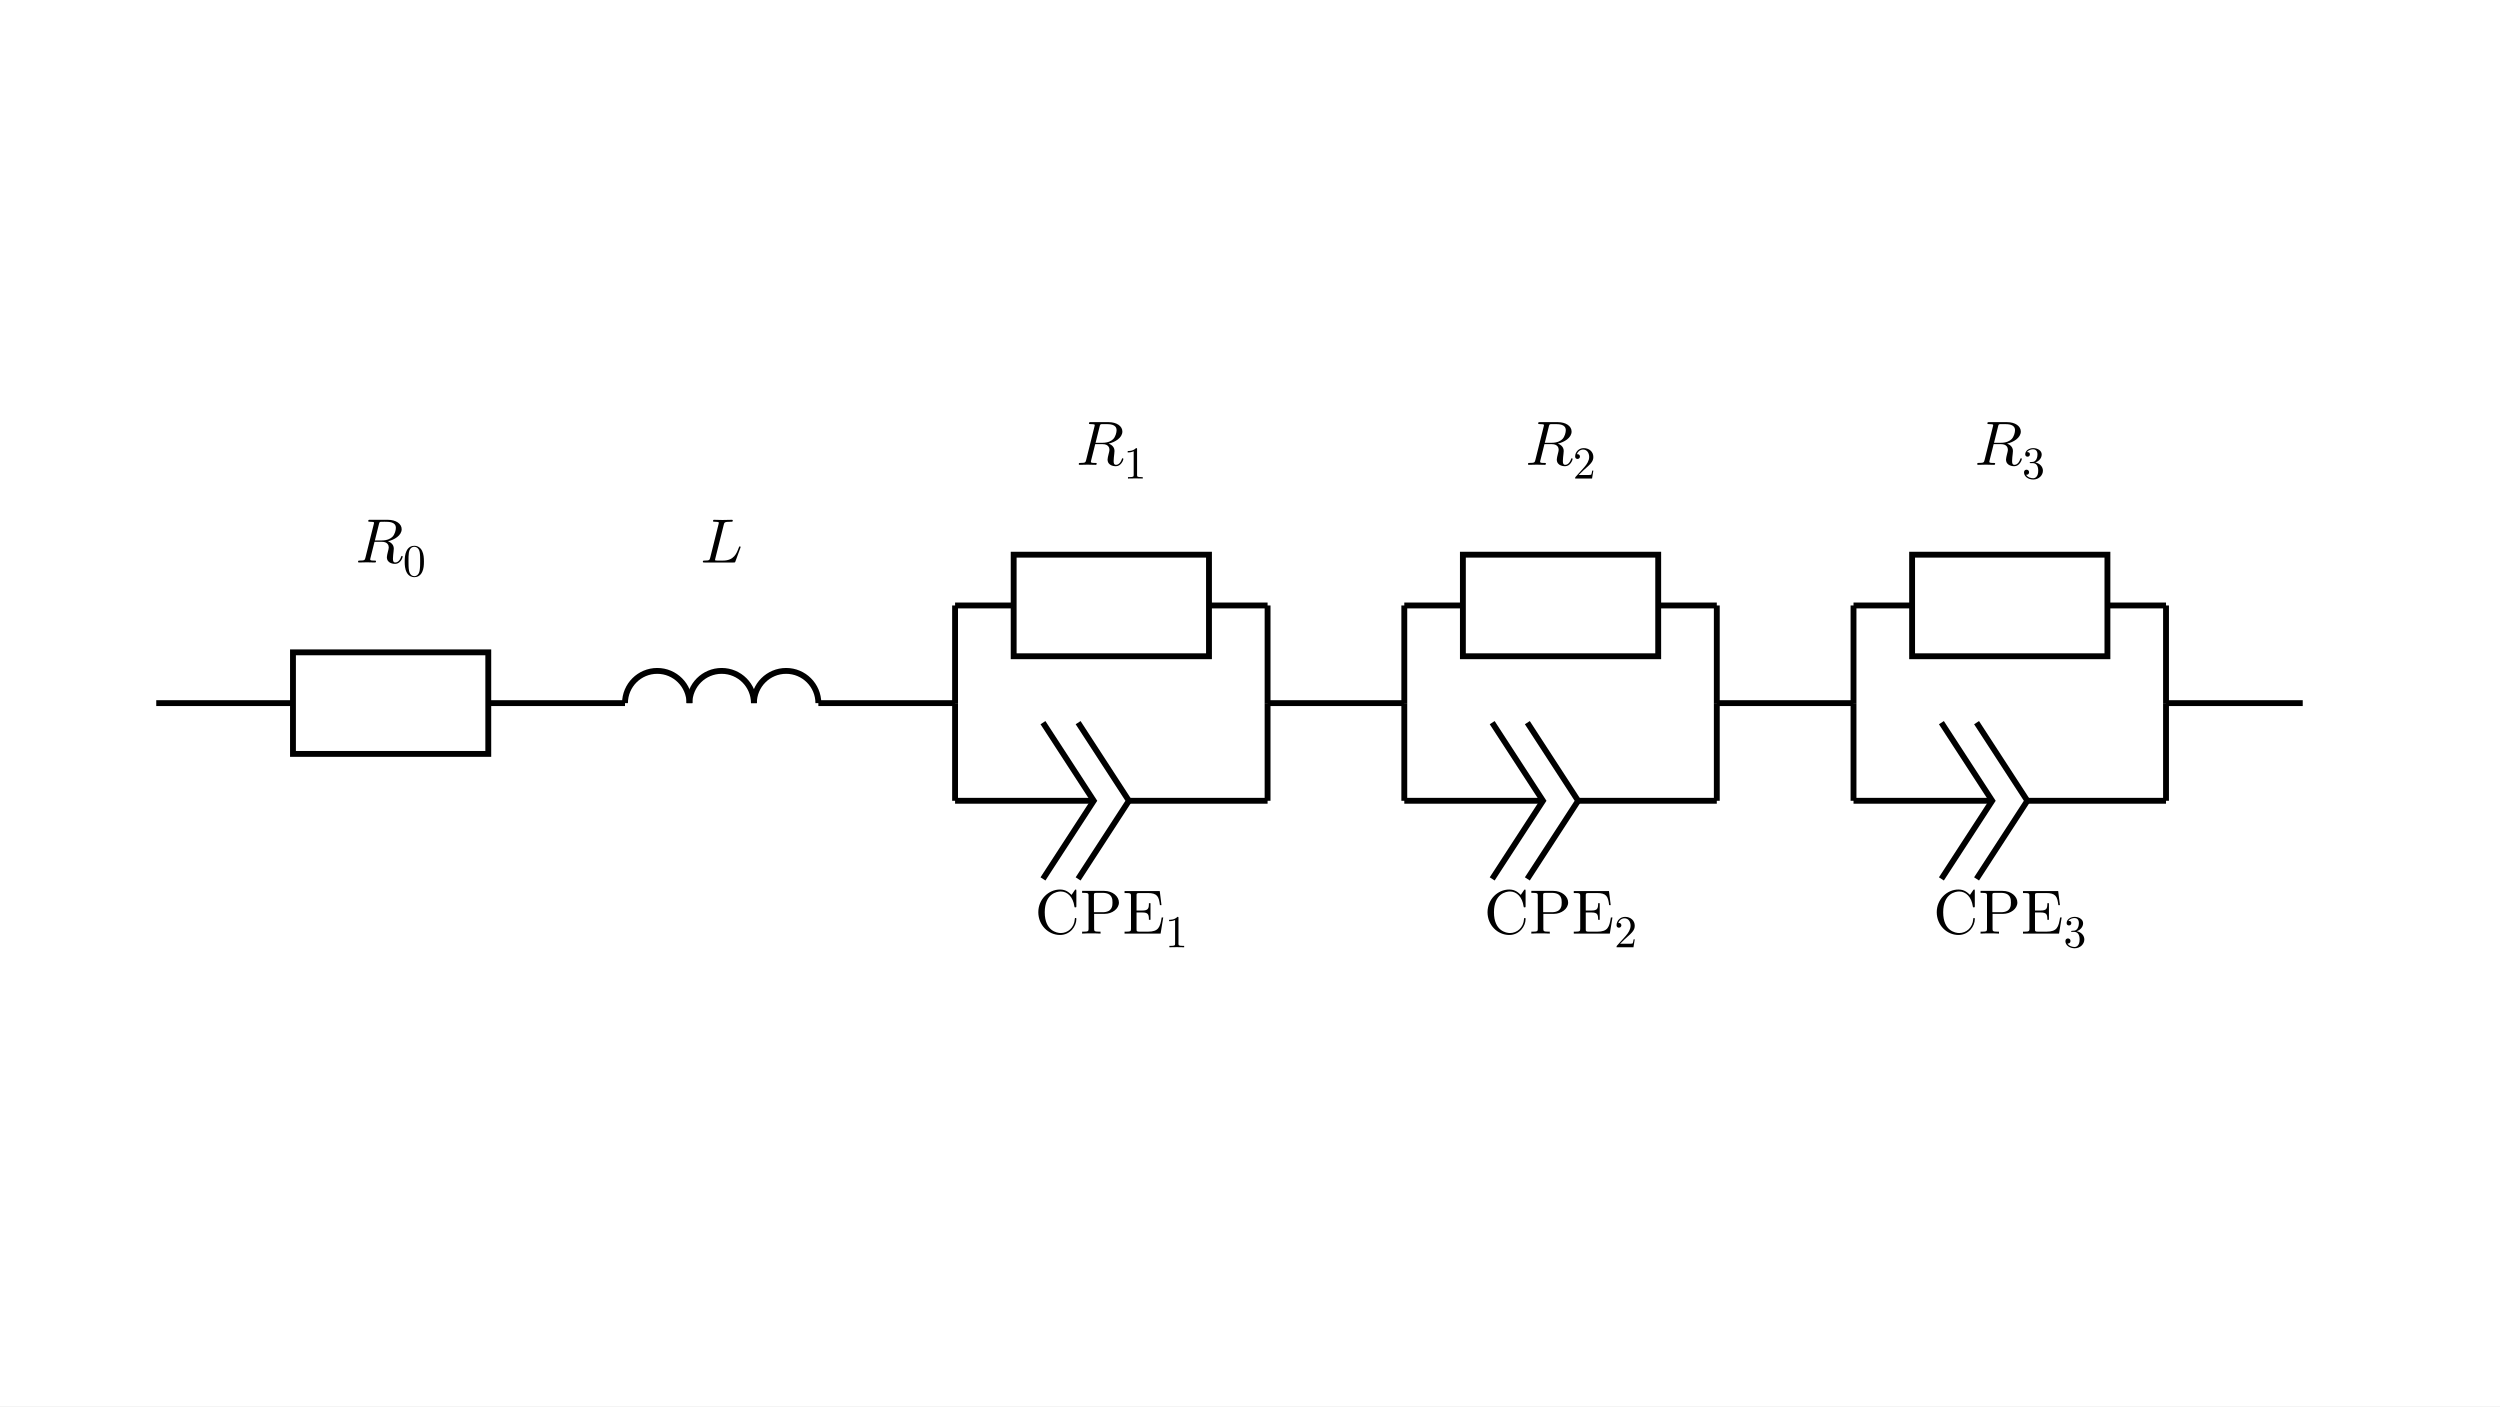
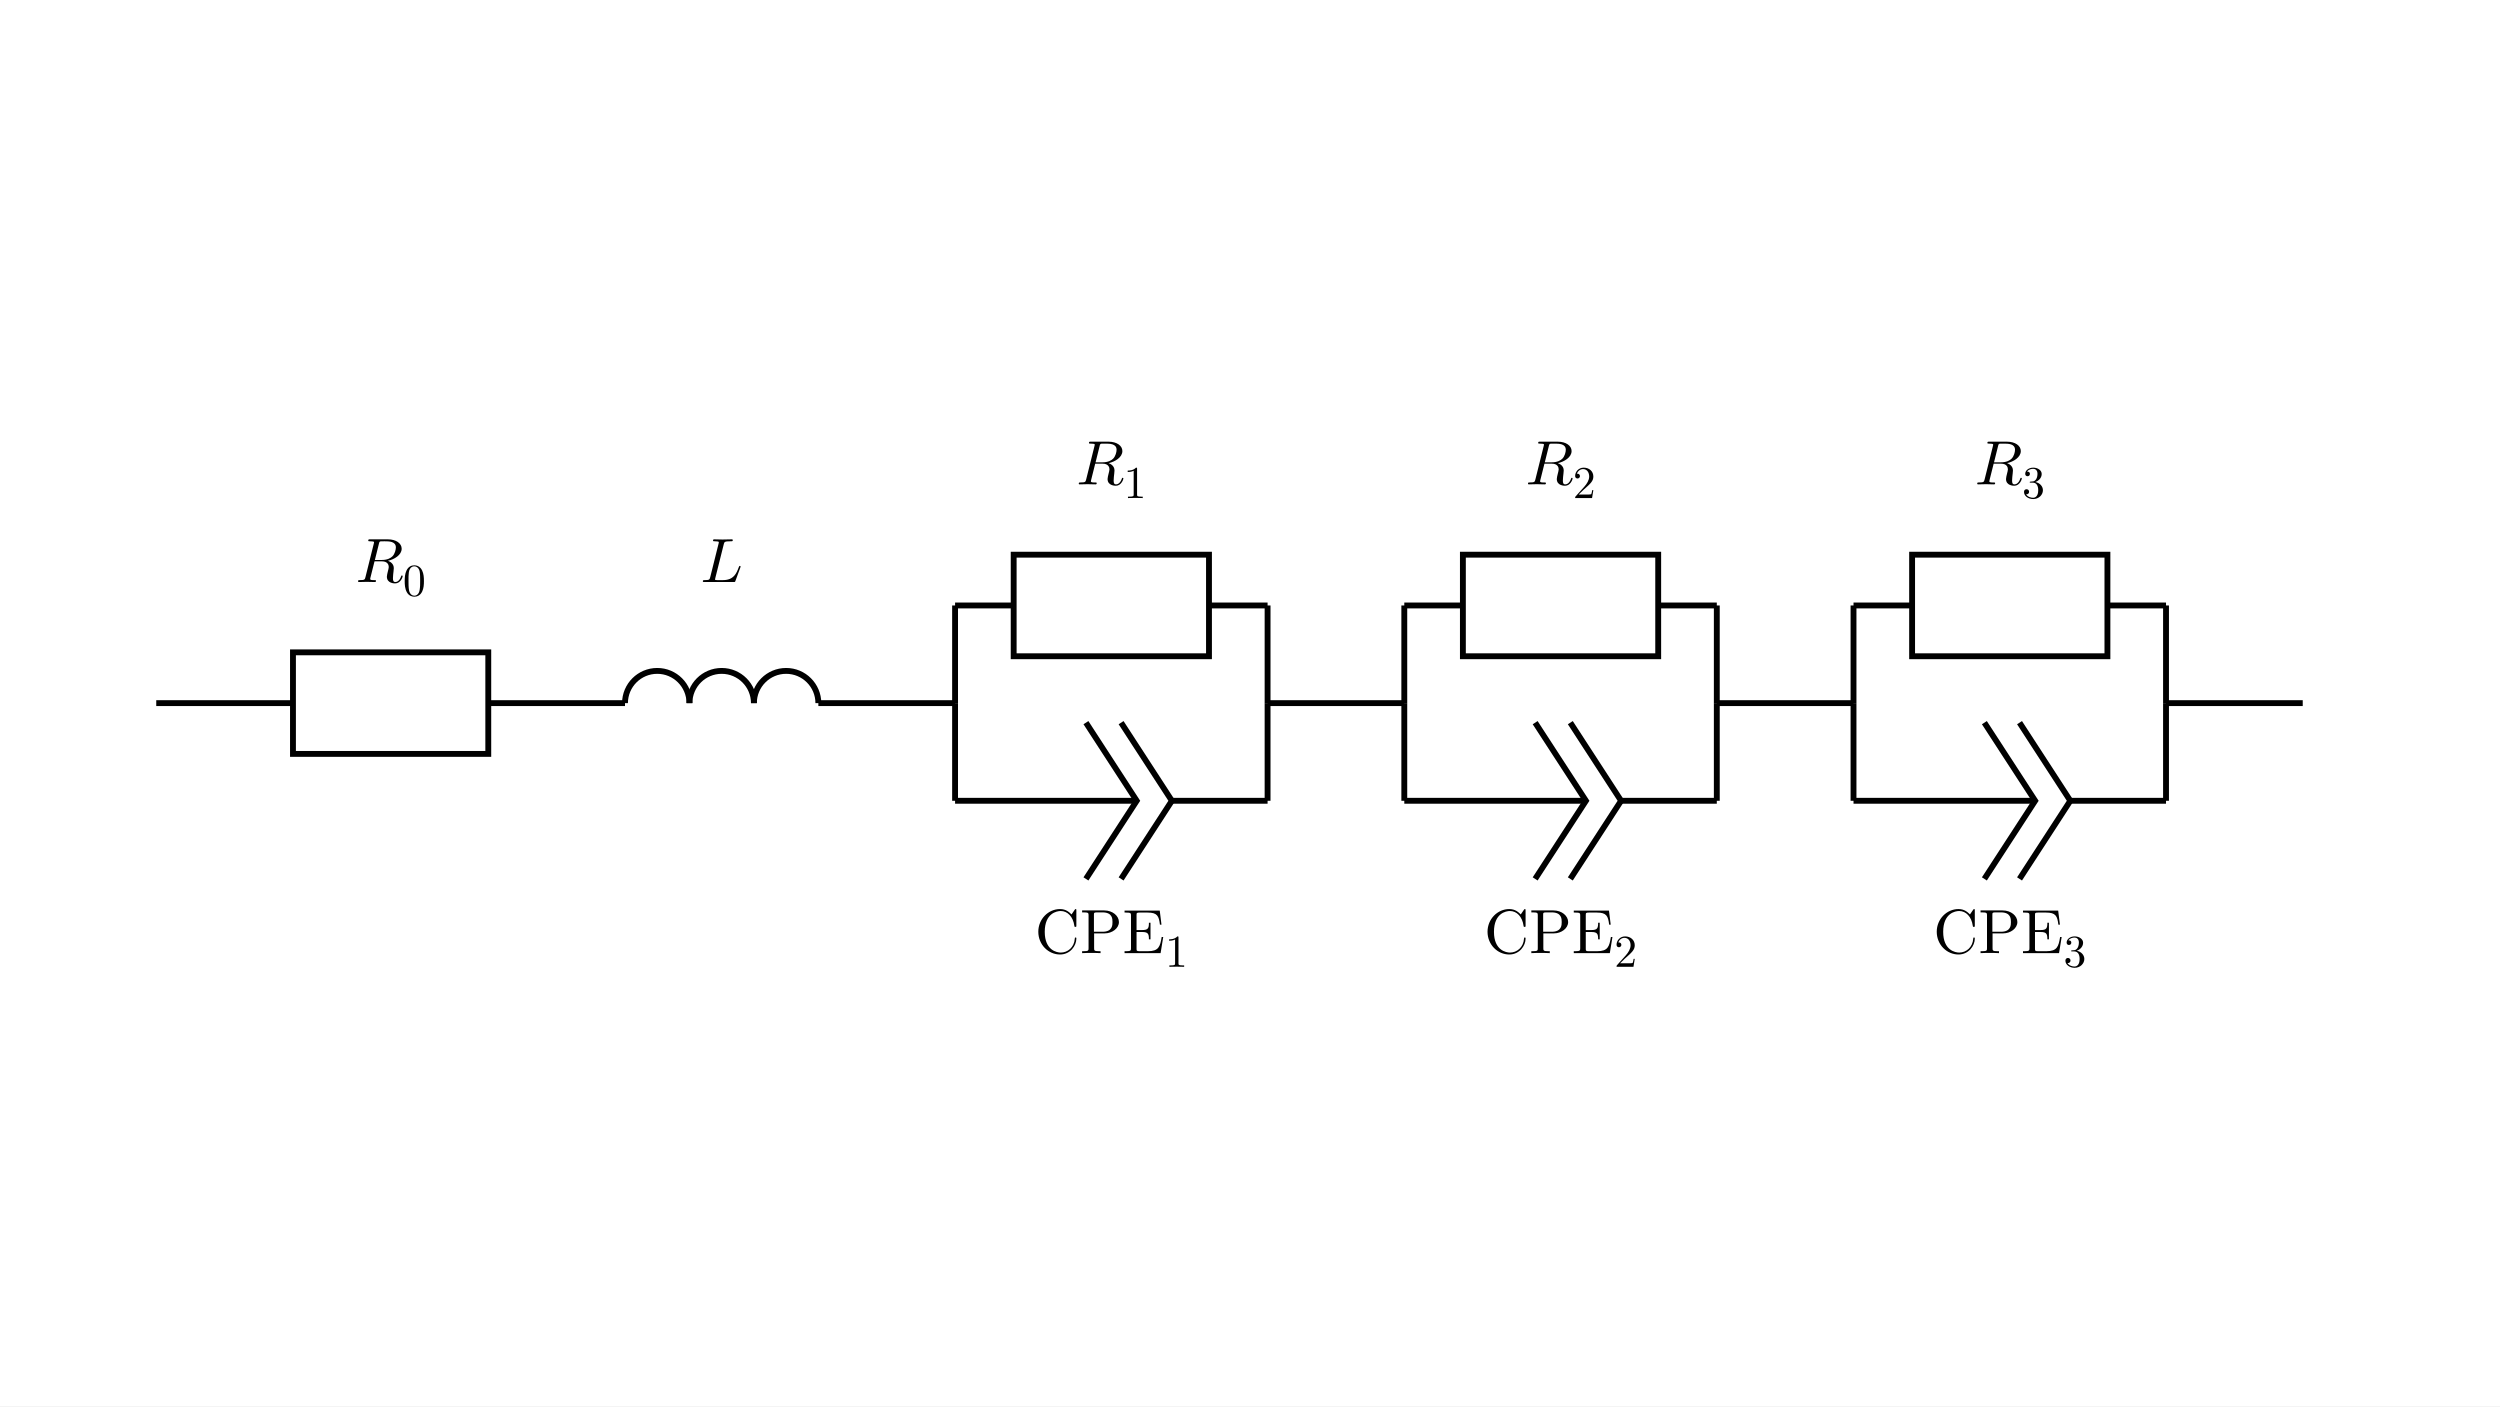
<svg xmlns="http://www.w3.org/2000/svg" width="1280" height="720" overflow="hidden">
  <g>
    <rect x="0" y="0" width="1280" height="720" fill="#FFFFFF" />
    <path d="M80.000 360.000 150.000 360.000" stroke="#000000" stroke-width="3.0" stroke-miterlimit="8" fill="none" fill-rule="evenodd" />
    <rect x="150.000" y="334.000" width="100.000" height="52.000" stroke="#000000" stroke-width="3.0" stroke-miterlimit="8" fill="none" />
-     <text font-family="Cambria Math,Cambria Math_MSFontService,sans-serif" font-weight="400" font-size="32.00" text-anchor="middle" transform="translate(200.000 288.000)">𝑅<tspan font-size="23.36" dy="7.00">0</tspan>
+     <text font-family="Cambria Math,Cambria Math_MSFontService,sans-serif" font-weight="400" font-size="32.00" text-anchor="middle" transform="translate(200.000 298.000)">𝑅<tspan font-size="23.36" dy="7.00">0</tspan>
    </text>
    <path d="M250.000 360.000 320.000 360.000" stroke="#000000" stroke-width="3.0" stroke-miterlimit="8" fill="none" fill-rule="evenodd" />
    <path d="M320.000 360.000 A16.500 16.500 0 0 1 353.000 360.000" stroke="#000000" stroke-width="3.0" stroke-miterlimit="8" fill="none" fill-rule="evenodd" />
    <path d="M353.000 360.000 A16.500 16.500 0 0 1 386.000 360.000" stroke="#000000" stroke-width="3.0" stroke-miterlimit="8" fill="none" fill-rule="evenodd" />
    <path d="M386.000 360.000 A16.500 16.500 0 0 1 419.000 360.000" stroke="#000000" stroke-width="3.0" stroke-miterlimit="8" fill="none" fill-rule="evenodd" />
-     <text font-family="Cambria Math,Cambria Math_MSFontService,sans-serif" font-weight="400" font-size="32.00" text-anchor="middle" transform="translate(369.500 288.000)">𝐿</text>
+     <text font-family="Cambria Math,Cambria Math_MSFontService,sans-serif" font-weight="400" font-size="32.00" text-anchor="middle" transform="translate(369.500 298.000)">𝐿</text>
    <path d="M419.000 360.000 489.000 360.000" stroke="#000000" stroke-width="3.0" stroke-miterlimit="8" fill="none" fill-rule="evenodd" />
    <rect x="519.000" y="284.000" width="100.000" height="52.000" stroke="#000000" stroke-width="3.0" stroke-miterlimit="8" fill="none" />
    <path d="M489.000 310.000 519.000 310.000" stroke="#000000" stroke-width="3.0" stroke-miterlimit="8" fill="none" fill-rule="evenodd" />
-     <text font-family="Cambria Math,Cambria Math_MSFontService,sans-serif" font-weight="400" font-size="32.00" text-anchor="middle" transform="translate(569.000 238.000)">𝑅<tspan font-size="23.36" dy="7.00">1</tspan>
+     <text font-family="Cambria Math,Cambria Math_MSFontService,sans-serif" font-weight="400" font-size="32.00" text-anchor="middle" transform="translate(569.000 248.000)">𝑅<tspan font-size="23.36" dy="7.00">1</tspan>
    </text>
    <path d="M619.000 310.000 649.000 310.000" stroke="#000000" stroke-width="3.0" stroke-miterlimit="8" fill="none" fill-rule="evenodd" />
-     <path d="M534.000 370.000 L560.000 410.000 L534.000 450.000" stroke="#000000" stroke-width="3.0" stroke-miterlimit="8" fill="none" fill-rule="evenodd" />
-     <path d="M552.000 370.000 L578.000 410.000 L552.000 450.000" stroke="#000000" stroke-width="3.0" stroke-miterlimit="8" fill="none" fill-rule="evenodd" />
-     <path d="M489.000 410.000 560.000 410.000" stroke="#000000" stroke-width="3.0" stroke-miterlimit="8" fill="none" fill-rule="evenodd" />
-     <text font-family="Cambria Math,Cambria Math_MSFontService,sans-serif" font-weight="400" font-size="32.00" text-anchor="middle" transform="translate(569.000 478.000)">CPE<tspan font-size="23.36" dy="7.00">1</tspan>
+     <path d="M556.000 370.000 L582.000 410.000 L556.000 450.000" stroke="#000000" stroke-width="3.0" stroke-miterlimit="8" fill="none" fill-rule="evenodd" />
+     <path d="M574.000 370.000 L600.000 410.000 L574.000 450.000" stroke="#000000" stroke-width="3.0" stroke-miterlimit="8" fill="none" fill-rule="evenodd" />
+     <path d="M489.000 410.000 582.000 410.000" stroke="#000000" stroke-width="3.0" stroke-miterlimit="8" fill="none" fill-rule="evenodd" />
+     <text font-family="Cambria Math,Cambria Math_MSFontService,sans-serif" font-weight="400" font-size="32.00" text-anchor="middle" transform="translate(569.000 488.000)">CPE<tspan font-size="23.36" dy="7.00">1</tspan>
    </text>
-     <path d="M578.000 410.000 649.000 410.000" stroke="#000000" stroke-width="3.0" stroke-miterlimit="8" fill="none" fill-rule="evenodd" />
+     <path d="M600.000 410.000 649.000 410.000" stroke="#000000" stroke-width="3.0" stroke-miterlimit="8" fill="none" fill-rule="evenodd" />
    <path d="M489.000 310.000 489.000 360.000" stroke="#000000" stroke-width="3.0" stroke-miterlimit="8" fill="none" fill-rule="evenodd" />
    <path d="M489.000 360.000 489.000 410.000" stroke="#000000" stroke-width="3.0" stroke-miterlimit="8" fill="none" fill-rule="evenodd" />
    <path d="M649.000 310.000 649.000 360.000" stroke="#000000" stroke-width="3.0" stroke-miterlimit="8" fill="none" fill-rule="evenodd" />
    <path d="M649.000 360.000 649.000 410.000" stroke="#000000" stroke-width="3.0" stroke-miterlimit="8" fill="none" fill-rule="evenodd" />
    <path d="M649.000 360.000 719.000 360.000" stroke="#000000" stroke-width="3.0" stroke-miterlimit="8" fill="none" fill-rule="evenodd" />
    <rect x="749.000" y="284.000" width="100.000" height="52.000" stroke="#000000" stroke-width="3.0" stroke-miterlimit="8" fill="none" />
    <path d="M719.000 310.000 749.000 310.000" stroke="#000000" stroke-width="3.0" stroke-miterlimit="8" fill="none" fill-rule="evenodd" />
-     <text font-family="Cambria Math,Cambria Math_MSFontService,sans-serif" font-weight="400" font-size="32.00" text-anchor="middle" transform="translate(799.000 238.000)">𝑅<tspan font-size="23.36" dy="7.00">2</tspan>
+     <text font-family="Cambria Math,Cambria Math_MSFontService,sans-serif" font-weight="400" font-size="32.00" text-anchor="middle" transform="translate(799.000 248.000)">𝑅<tspan font-size="23.36" dy="7.00">2</tspan>
    </text>
    <path d="M849.000 310.000 879.000 310.000" stroke="#000000" stroke-width="3.0" stroke-miterlimit="8" fill="none" fill-rule="evenodd" />
-     <path d="M764.000 370.000 L790.000 410.000 L764.000 450.000" stroke="#000000" stroke-width="3.0" stroke-miterlimit="8" fill="none" fill-rule="evenodd" />
-     <path d="M782.000 370.000 L808.000 410.000 L782.000 450.000" stroke="#000000" stroke-width="3.0" stroke-miterlimit="8" fill="none" fill-rule="evenodd" />
-     <path d="M719.000 410.000 790.000 410.000" stroke="#000000" stroke-width="3.0" stroke-miterlimit="8" fill="none" fill-rule="evenodd" />
-     <text font-family="Cambria Math,Cambria Math_MSFontService,sans-serif" font-weight="400" font-size="32.00" text-anchor="middle" transform="translate(799.000 478.000)">CPE<tspan font-size="23.36" dy="7.00">2</tspan>
+     <path d="M786.000 370.000 L812.000 410.000 L786.000 450.000" stroke="#000000" stroke-width="3.0" stroke-miterlimit="8" fill="none" fill-rule="evenodd" />
+     <path d="M804.000 370.000 L830.000 410.000 L804.000 450.000" stroke="#000000" stroke-width="3.0" stroke-miterlimit="8" fill="none" fill-rule="evenodd" />
+     <path d="M719.000 410.000 812.000 410.000" stroke="#000000" stroke-width="3.0" stroke-miterlimit="8" fill="none" fill-rule="evenodd" />
+     <text font-family="Cambria Math,Cambria Math_MSFontService,sans-serif" font-weight="400" font-size="32.00" text-anchor="middle" transform="translate(799.000 488.000)">CPE<tspan font-size="23.36" dy="7.00">2</tspan>
    </text>
-     <path d="M808.000 410.000 879.000 410.000" stroke="#000000" stroke-width="3.0" stroke-miterlimit="8" fill="none" fill-rule="evenodd" />
+     <path d="M830.000 410.000 879.000 410.000" stroke="#000000" stroke-width="3.0" stroke-miterlimit="8" fill="none" fill-rule="evenodd" />
    <path d="M719.000 310.000 719.000 360.000" stroke="#000000" stroke-width="3.0" stroke-miterlimit="8" fill="none" fill-rule="evenodd" />
    <path d="M719.000 360.000 719.000 410.000" stroke="#000000" stroke-width="3.0" stroke-miterlimit="8" fill="none" fill-rule="evenodd" />
    <path d="M879.000 310.000 879.000 360.000" stroke="#000000" stroke-width="3.0" stroke-miterlimit="8" fill="none" fill-rule="evenodd" />
    <path d="M879.000 360.000 879.000 410.000" stroke="#000000" stroke-width="3.0" stroke-miterlimit="8" fill="none" fill-rule="evenodd" />
    <path d="M879.000 360.000 949.000 360.000" stroke="#000000" stroke-width="3.0" stroke-miterlimit="8" fill="none" fill-rule="evenodd" />
    <rect x="979.000" y="284.000" width="100.000" height="52.000" stroke="#000000" stroke-width="3.0" stroke-miterlimit="8" fill="none" />
    <path d="M949.000 310.000 979.000 310.000" stroke="#000000" stroke-width="3.0" stroke-miterlimit="8" fill="none" fill-rule="evenodd" />
-     <text font-family="Cambria Math,Cambria Math_MSFontService,sans-serif" font-weight="400" font-size="32.00" text-anchor="middle" transform="translate(1029.000 238.000)">𝑅<tspan font-size="23.36" dy="7.00">3</tspan>
+     <text font-family="Cambria Math,Cambria Math_MSFontService,sans-serif" font-weight="400" font-size="32.00" text-anchor="middle" transform="translate(1029.000 248.000)">𝑅<tspan font-size="23.36" dy="7.00">3</tspan>
    </text>
    <path d="M1079.000 310.000 1109.000 310.000" stroke="#000000" stroke-width="3.0" stroke-miterlimit="8" fill="none" fill-rule="evenodd" />
-     <path d="M994.000 370.000 L1020.000 410.000 L994.000 450.000" stroke="#000000" stroke-width="3.0" stroke-miterlimit="8" fill="none" fill-rule="evenodd" />
-     <path d="M1012.000 370.000 L1038.000 410.000 L1012.000 450.000" stroke="#000000" stroke-width="3.0" stroke-miterlimit="8" fill="none" fill-rule="evenodd" />
-     <path d="M949.000 410.000 1020.000 410.000" stroke="#000000" stroke-width="3.0" stroke-miterlimit="8" fill="none" fill-rule="evenodd" />
-     <text font-family="Cambria Math,Cambria Math_MSFontService,sans-serif" font-weight="400" font-size="32.00" text-anchor="middle" transform="translate(1029.000 478.000)">CPE<tspan font-size="23.36" dy="7.00">3</tspan>
+     <path d="M1016.000 370.000 L1042.000 410.000 L1016.000 450.000" stroke="#000000" stroke-width="3.0" stroke-miterlimit="8" fill="none" fill-rule="evenodd" />
+     <path d="M1034.000 370.000 L1060.000 410.000 L1034.000 450.000" stroke="#000000" stroke-width="3.0" stroke-miterlimit="8" fill="none" fill-rule="evenodd" />
+     <path d="M949.000 410.000 1042.000 410.000" stroke="#000000" stroke-width="3.0" stroke-miterlimit="8" fill="none" fill-rule="evenodd" />
+     <text font-family="Cambria Math,Cambria Math_MSFontService,sans-serif" font-weight="400" font-size="32.00" text-anchor="middle" transform="translate(1029.000 488.000)">CPE<tspan font-size="23.36" dy="7.00">3</tspan>
    </text>
-     <path d="M1038.000 410.000 1109.000 410.000" stroke="#000000" stroke-width="3.0" stroke-miterlimit="8" fill="none" fill-rule="evenodd" />
+     <path d="M1060.000 410.000 1109.000 410.000" stroke="#000000" stroke-width="3.0" stroke-miterlimit="8" fill="none" fill-rule="evenodd" />
    <path d="M949.000 310.000 949.000 360.000" stroke="#000000" stroke-width="3.0" stroke-miterlimit="8" fill="none" fill-rule="evenodd" />
    <path d="M949.000 360.000 949.000 410.000" stroke="#000000" stroke-width="3.0" stroke-miterlimit="8" fill="none" fill-rule="evenodd" />
    <path d="M1109.000 310.000 1109.000 360.000" stroke="#000000" stroke-width="3.0" stroke-miterlimit="8" fill="none" fill-rule="evenodd" />
    <path d="M1109.000 360.000 1109.000 410.000" stroke="#000000" stroke-width="3.0" stroke-miterlimit="8" fill="none" fill-rule="evenodd" />
    <path d="M1109.000 360.000 1179.000 360.000" stroke="#000000" stroke-width="3.0" stroke-miterlimit="8" fill="none" fill-rule="evenodd" />
  </g>
</svg>
